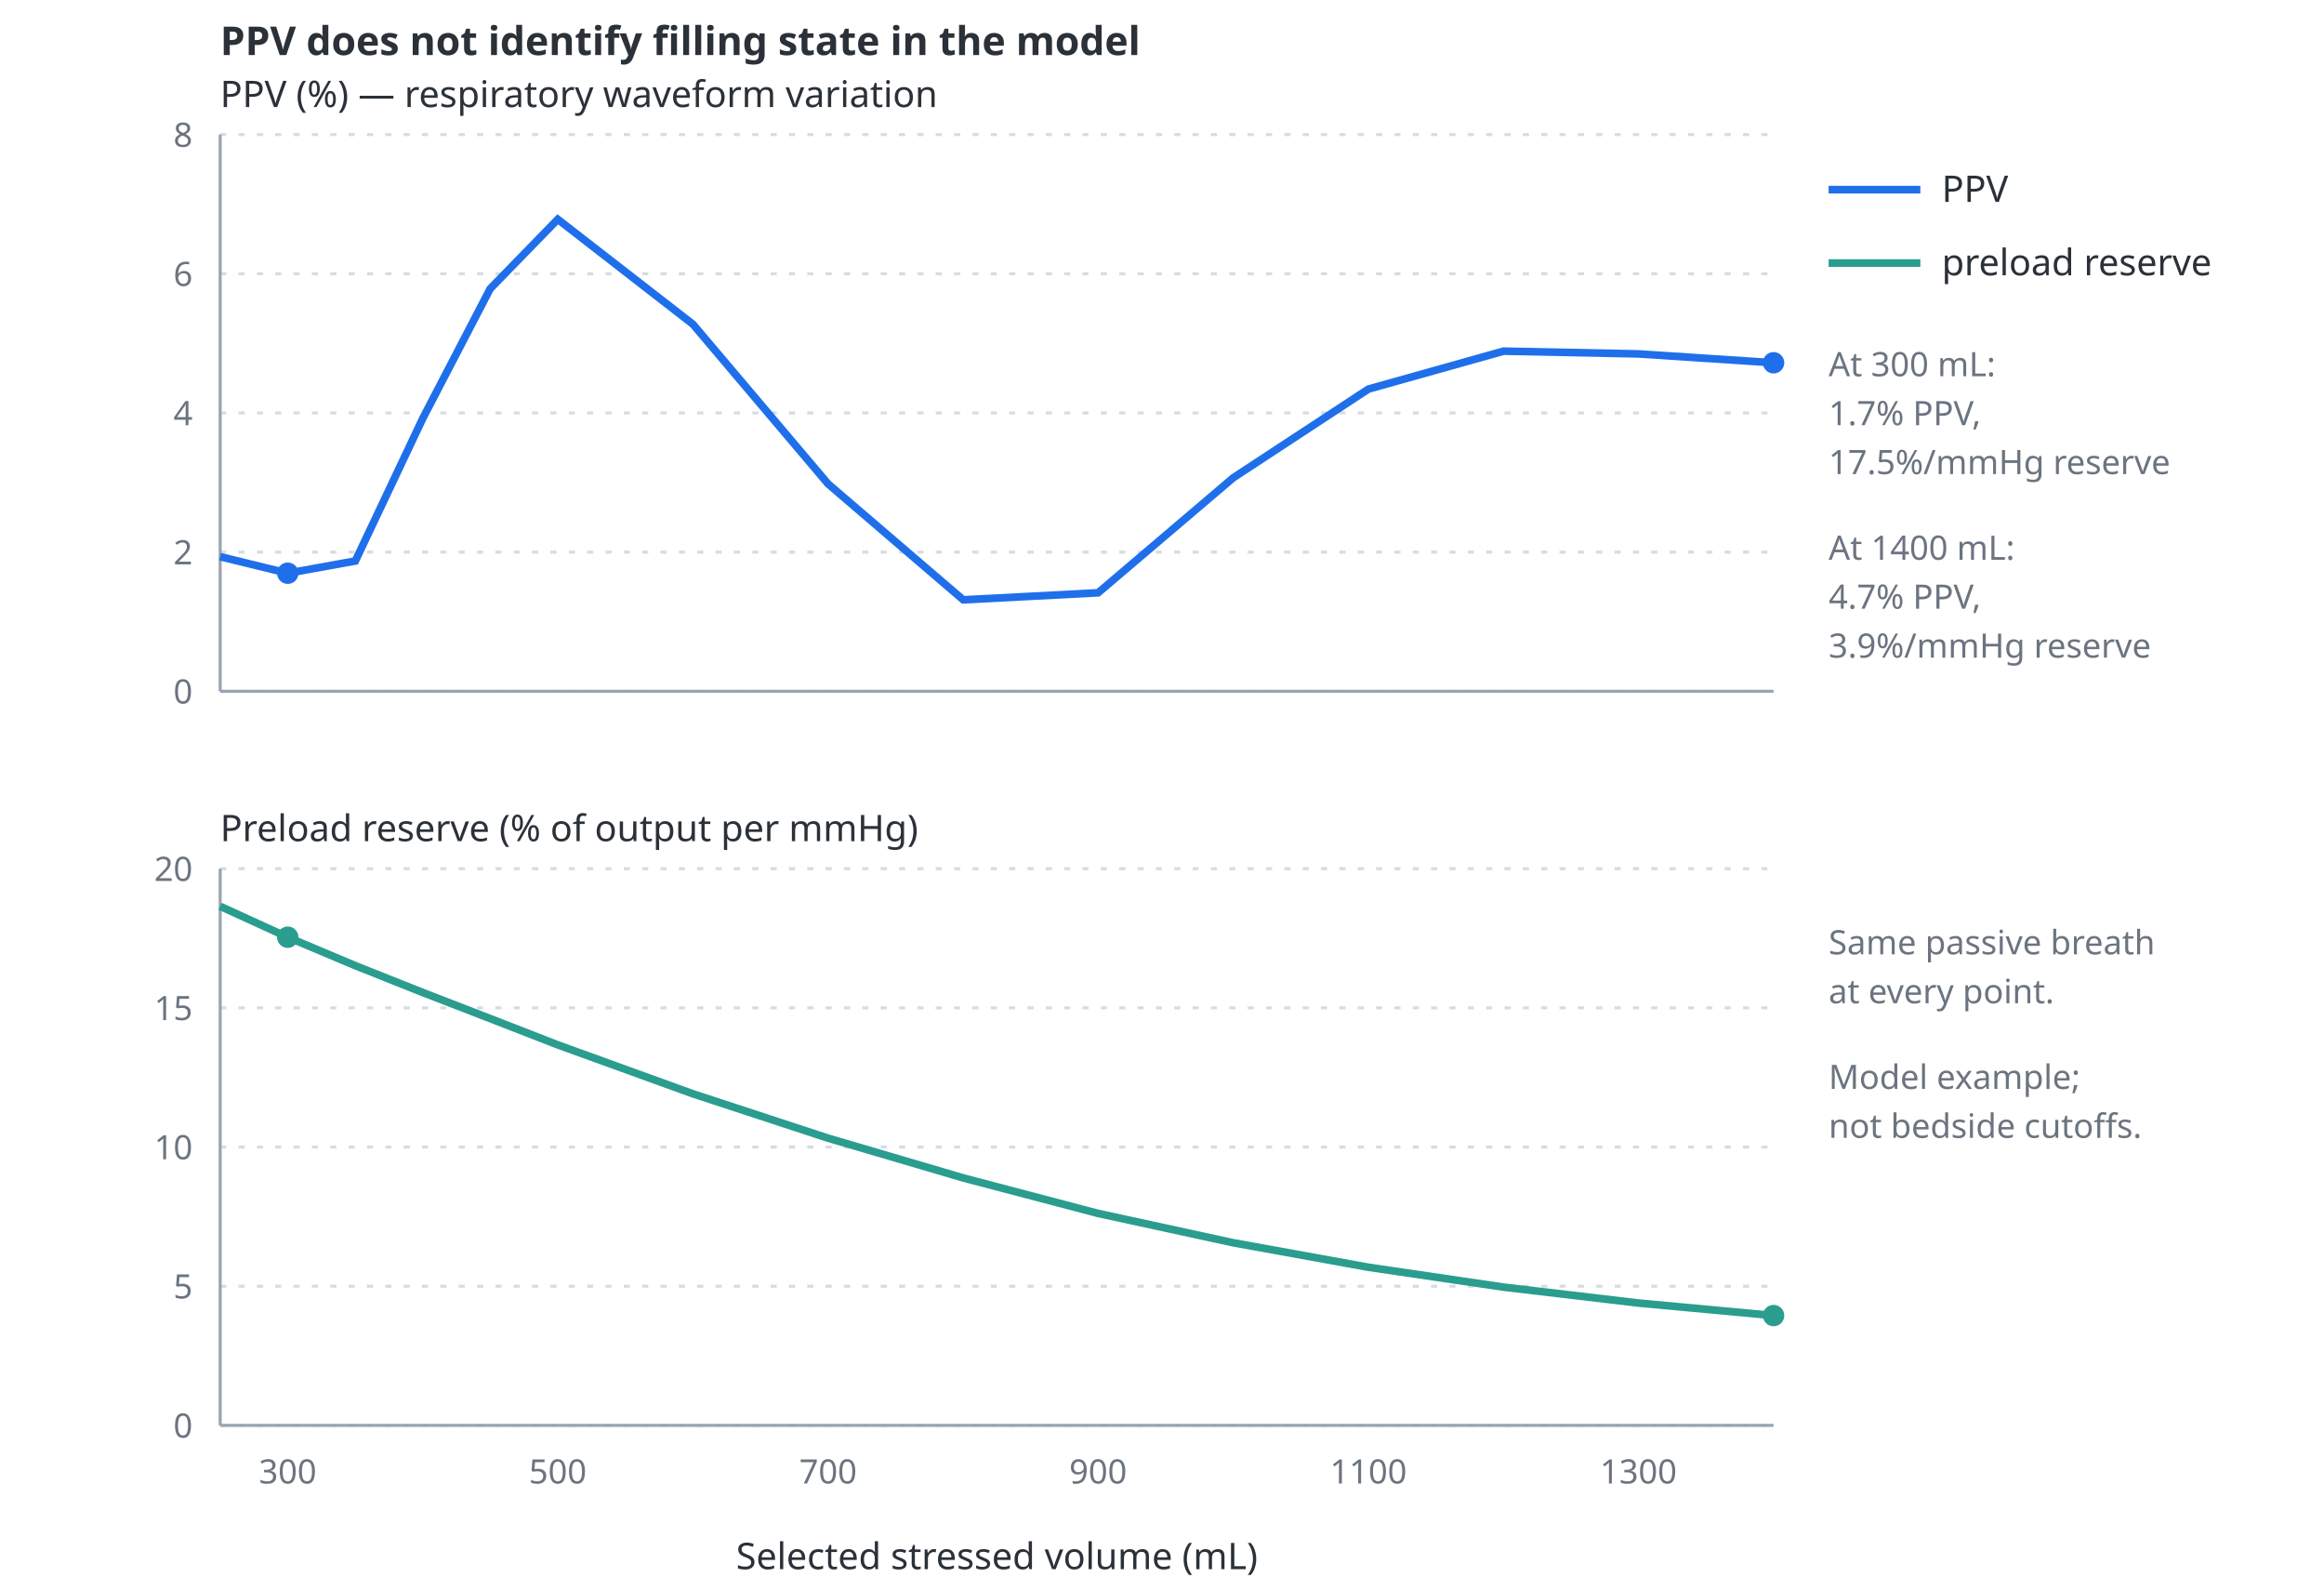
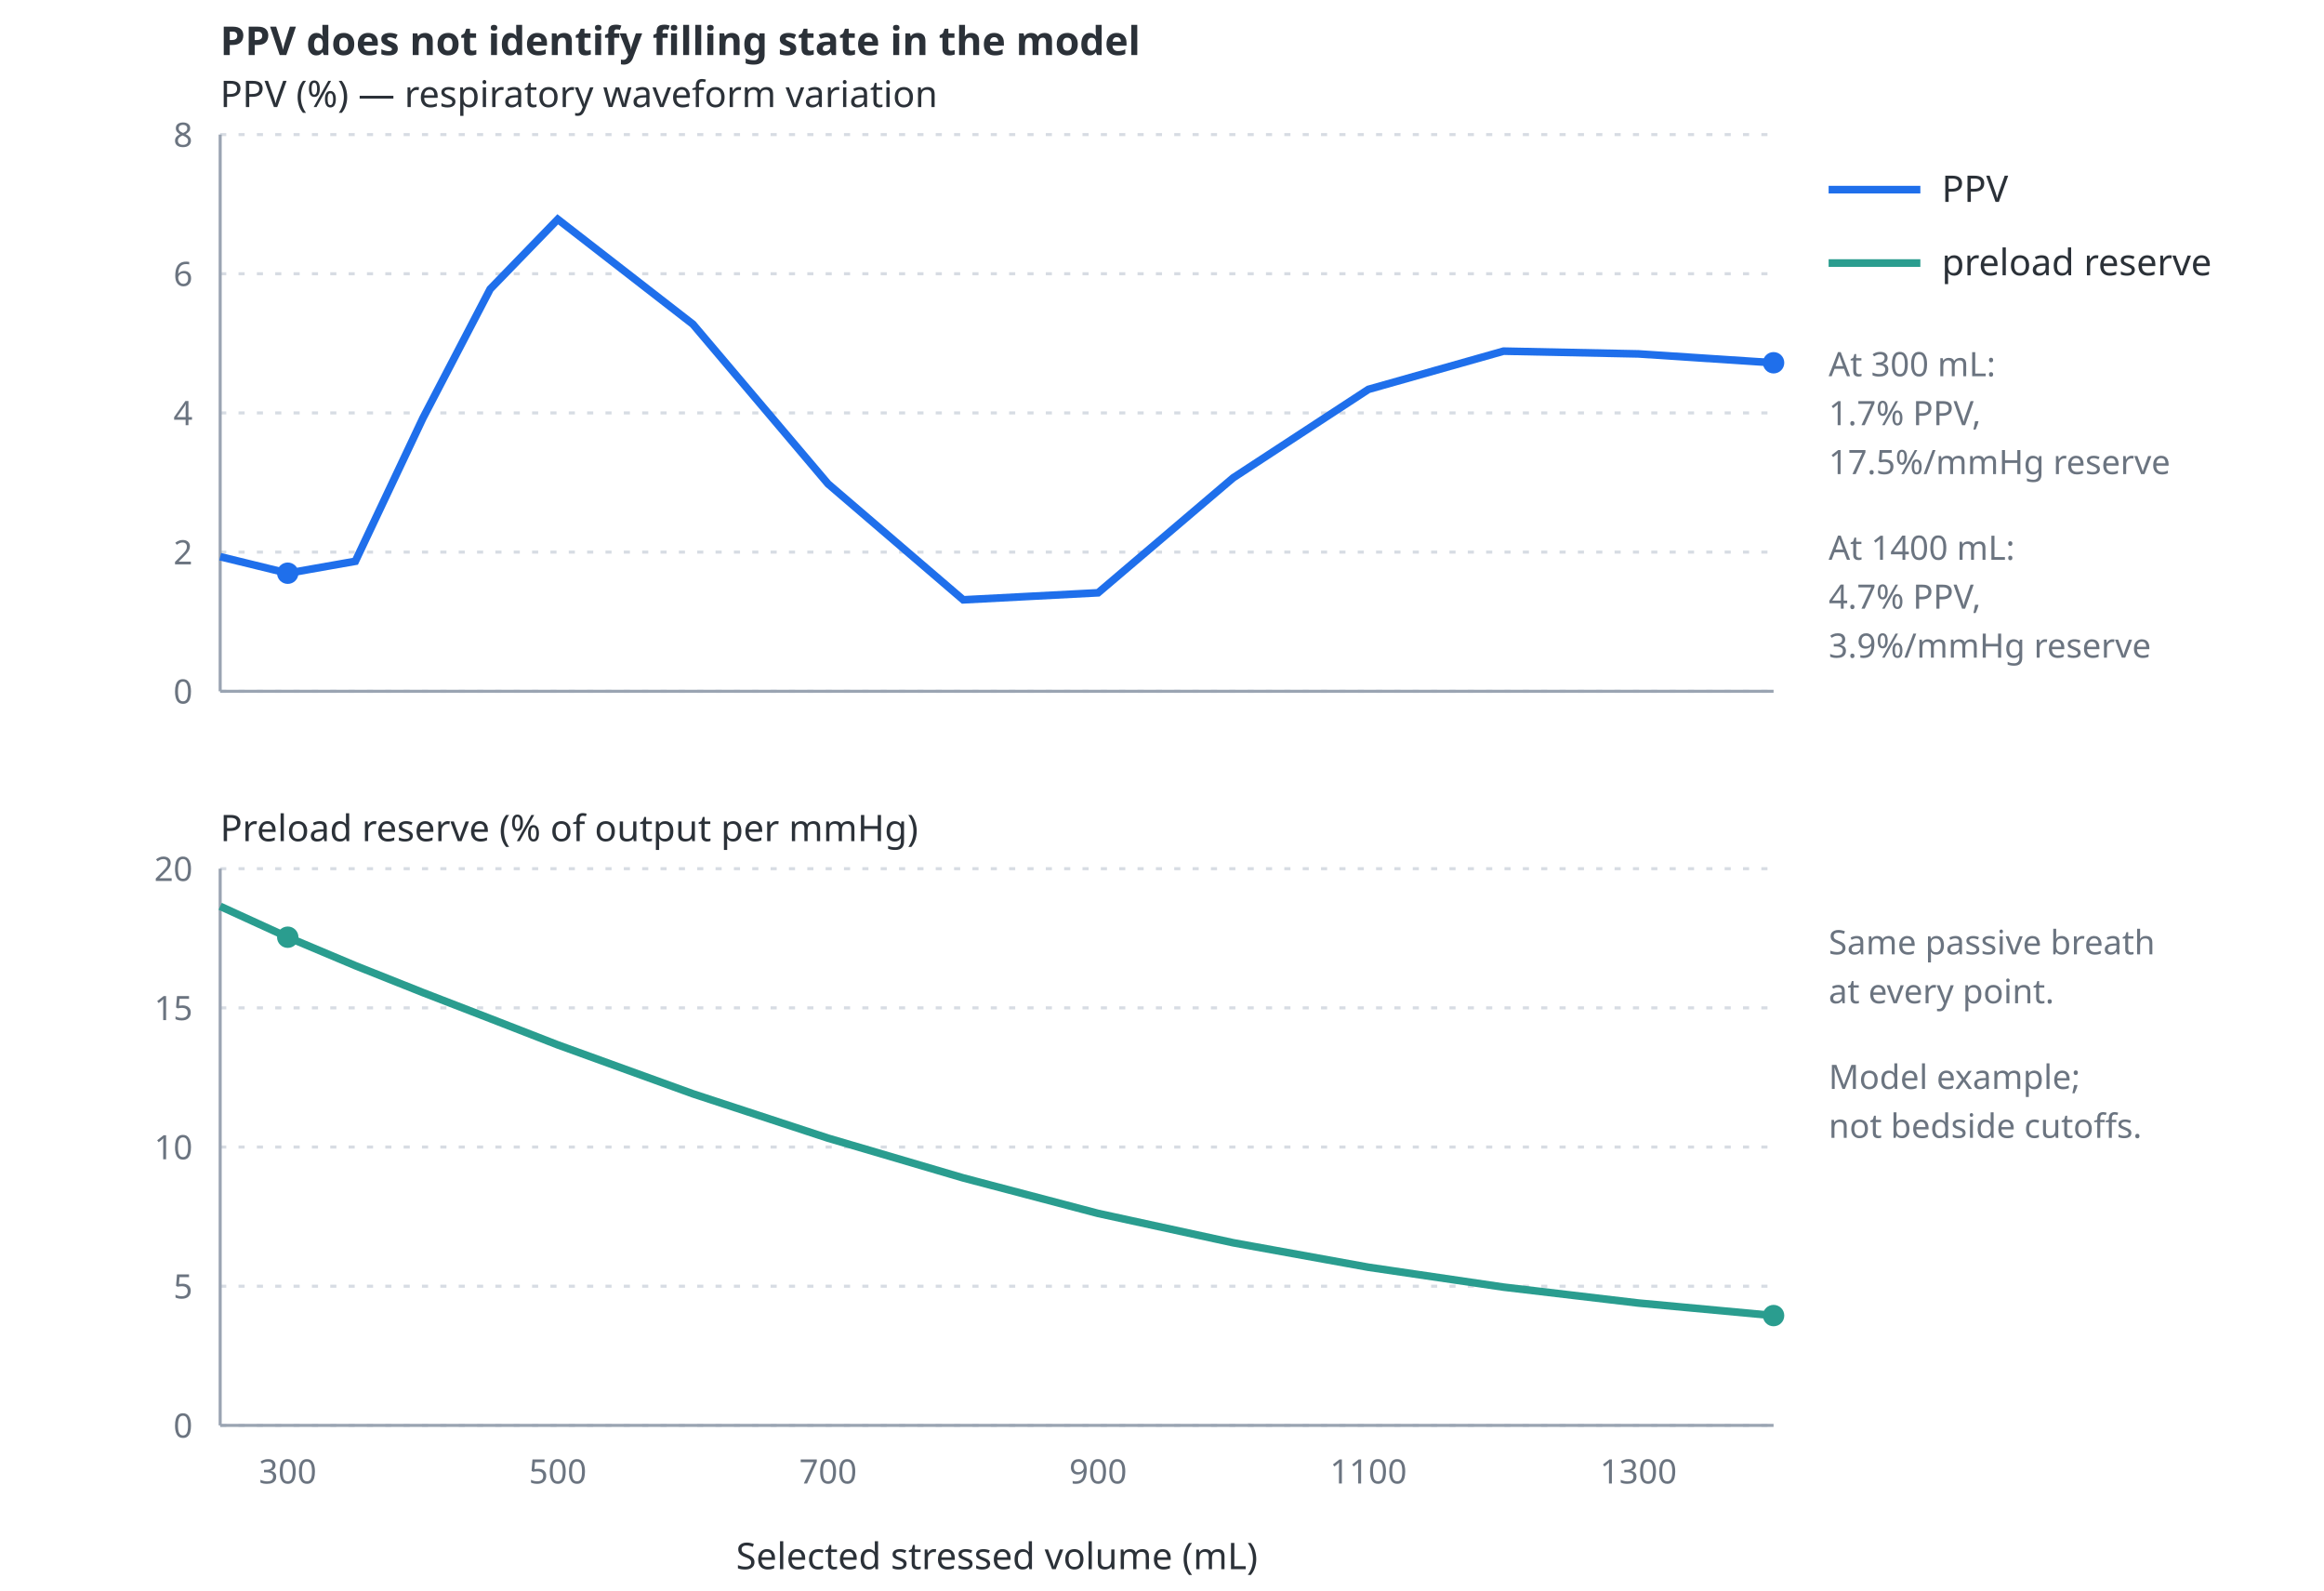
<svg xmlns="http://www.w3.org/2000/svg" viewBox="0 0 760 520" class="arthur-fig" role="img" aria-label="Two aligned model plots against selected stressed volume. Pulse pressure variation is low at severe underfilling, rises and falls through intermediate filling, and rises again at high filling. Preload reserve falls steadily as filling increases, showing that low pulse pressure variation does not identify a full circulation.">
  <style>
  svg.arthur-fig .bg { fill: none }
  svg.arthur-fig .axis { stroke: var(--fig-axis, #9aa4b2); stroke-width: 1 }
  svg.arthur-fig .grid { stroke: var(--fig-grid, #d7dce3); stroke-width: 1; stroke-dasharray: 2 4 }
  svg.arthur-fig .tick { fill: var(--fig-muted, #6b7480); font: 11px system-ui, sans-serif }
  svg.arthur-fig .label { fill: var(--fig-text, #2b3138); font: 12px system-ui, sans-serif }
  svg.arthur-fig .title { fill: var(--fig-text, #2b3138); font: 600 13px system-ui, sans-serif }
  svg.arthur-fig .lm { stroke: var(--fig-grid, #d7dce3); stroke-width: 1 }
  svg.arthur-fig .lm-text { fill: var(--fig-muted, #6b7480); font: 600 11px system-ui, sans-serif }
  svg.arthur-fig .total { stroke: var(--fig-total, #1f6feb); stroke-width: 2.5; fill: none }
  svg.arthur-fig .alv { stroke: var(--fig-alv, #d1495b); stroke-width: 1.6; fill: none; stroke-dasharray: 6 3 }
  svg.arthur-fig .extra { stroke: var(--fig-extra, #2a9d8f); stroke-width: 1.6; fill: none; stroke-dasharray: 6 3 }
  svg.arthur-fig .nadir { stroke: var(--fig-total, #1f6feb); stroke-width: 1; stroke-dasharray: 3 3 }
  svg.arthur-fig .dot { fill: var(--fig-total, #1f6feb); stroke: none }
  @media (prefers-color-scheme: dark) {
    svg.arthur-fig .axis { stroke: #5b6472 }
    svg.arthur-fig .grid, svg.arthur-fig .lm { stroke: #363d47 }
    svg.arthur-fig .tick, svg.arthur-fig .lm-text { fill: #8b95a3 }
    svg.arthur-fig .label, svg.arthur-fig .title { fill: #d6dbe2 }
    svg.arthur-fig .total, svg.arthur-fig .nadir { stroke: #58a6ff }
    svg.arthur-fig .dot { fill: #58a6ff }
    svg.arthur-fig .alv { stroke: #f08c9a }
    svg.arthur-fig .extra { stroke: #4fd1c1 }
  }
</style>
  <rect class="bg" width="760" height="520" />
  <text class="title" x="72" y="18">PPV does not identify filling state in the model</text>
  <line class="grid" x1="72" y1="226.0" x2="580" y2="226.0" />
  <text class="tick" x="63" y="230.0" text-anchor="end">0</text>
  <line class="grid" x1="72" y1="180.5" x2="580" y2="180.5" />
  <text class="tick" x="63" y="184.5" text-anchor="end">2</text>
  <line class="grid" x1="72" y1="135.0" x2="580" y2="135.0" />
  <text class="tick" x="63" y="139.0" text-anchor="end">4</text>
  <line class="grid" x1="72" y1="89.5" x2="580" y2="89.5" />
  <text class="tick" x="63" y="93.5" text-anchor="end">6</text>
  <line class="grid" x1="72" y1="44.0" x2="580" y2="44.0" />
  <text class="tick" x="63" y="48.0" text-anchor="end">8</text>
  <line class="grid" x1="72" y1="466.0" x2="580" y2="466.0" />
  <text class="tick" x="63" y="470.0" text-anchor="end">0</text>
  <line class="grid" x1="72" y1="420.5" x2="580" y2="420.5" />
  <text class="tick" x="63" y="424.5" text-anchor="end">5</text>
  <line class="grid" x1="72" y1="375.0" x2="580" y2="375.0" />
  <text class="tick" x="63" y="379.0" text-anchor="end">10</text>
  <line class="grid" x1="72" y1="329.5" x2="580" y2="329.5" />
  <text class="tick" x="63" y="333.5" text-anchor="end">15</text>
  <line class="grid" x1="72" y1="284.0" x2="580" y2="284.0" />
  <text class="tick" x="63" y="288.0" text-anchor="end">20</text>
  <text class="tick" x="94.1" y="485" text-anchor="middle">300</text>
  <text class="tick" x="182.4" y="485" text-anchor="middle">500</text>
  <text class="tick" x="270.8" y="485" text-anchor="middle">700</text>
  <text class="tick" x="359.1" y="485" text-anchor="middle">900</text>
  <text class="tick" x="447.5" y="485" text-anchor="middle">1100</text>
  <text class="tick" x="535.8" y="485" text-anchor="middle">1300</text>
  <line class="axis" x1="72" y1="44" x2="72" y2="226" />
  <line class="axis" x1="72" y1="226" x2="580" y2="226" />
  <line class="axis" x1="72" y1="284" x2="72" y2="466" />
  <line class="axis" x1="72" y1="466" x2="580" y2="466" />
-   <path class="total" d="M72.0 182.0 L94.1 187.4 L116.2 183.4 L138.3 136.7 L160.3 94.4 L182.4 71.7 L226.6 106.0 L270.8 158.2 L315.0 196.1 L359.1 193.8 L403.3 156.2 L447.5 127.2 L491.7 114.8 L535.8 115.7 L580.0 118.6" />
+   <path class="total" d="M72.0 182.0 L94.1 187.4 L116.2 183.5 L138.3 136.7 L160.3 94.5 L182.4 71.7 L226.6 106.0 L270.8 158.2 L315.0 196.1 L359.1 193.8 L403.3 156.2 L447.5 127.3 L491.7 114.8 L535.8 115.7 L580.0 118.6" />
  <path class="extra" style="stroke-dasharray:none;stroke-width:2.5" d="M72.0 296.3 L94.1 306.4 L116.2 315.7 L138.3 324.5 L160.3 333.0 L182.4 341.6 L226.6 357.6 L270.8 372.1 L315.0 385.1 L359.1 396.7 L403.3 406.3 L447.5 414.3 L491.7 420.8 L535.8 426.0 L580.0 430.1" />
  <circle cx="94.1" cy="187.4" r="3.5" style="fill:var(--fig-total, #1f6feb);stroke:none" />
  <circle cx="94.1" cy="306.4" r="3.5" style="fill:var(--fig-extra, #2a9d8f);stroke:none" />
  <circle cx="580.0" cy="118.6" r="3.5" style="fill:var(--fig-total, #1f6feb);stroke:none" />
  <circle cx="580.0" cy="430.1" r="3.5" style="fill:var(--fig-extra, #2a9d8f);stroke:none" />
  <text class="label" x="72" y="35">PPV (%) — respiratory waveform variation</text>
  <text class="label" x="72" y="275">Preload reserve (% of output per mmHg)</text>
  <text class="label" x="326" y="513" text-anchor="middle">Selected stressed volume (mL)</text>
  <line class="total" x1="598" y1="62" x2="628" y2="62" />
  <text class="label" x="635" y="66">PPV</text>
  <line class="extra" style="stroke-dasharray:none;stroke-width:2.5" x1="598" y1="86" x2="628" y2="86" />
  <text class="label" x="635" y="90">preload reserve</text>
  <text class="tick" x="598" y="123">At 300 mL:</text>
  <text class="tick" x="598" y="139">1.7% PPV,</text>
  <text class="tick" x="598" y="155">17.5%/mmHg reserve</text>
  <text class="tick" x="598" y="183">At 1400 mL:</text>
  <text class="tick" x="598" y="199">4.7% PPV,</text>
  <text class="tick" x="598" y="215">3.9%/mmHg reserve</text>
  <text class="tick" x="598" y="312">Same passive breath</text>
  <text class="tick" x="598" y="328">at every point.</text>
  <text class="tick" x="598" y="356">Model example;</text>
  <text class="tick" x="598" y="372">not bedside cutoffs.</text>
</svg>
